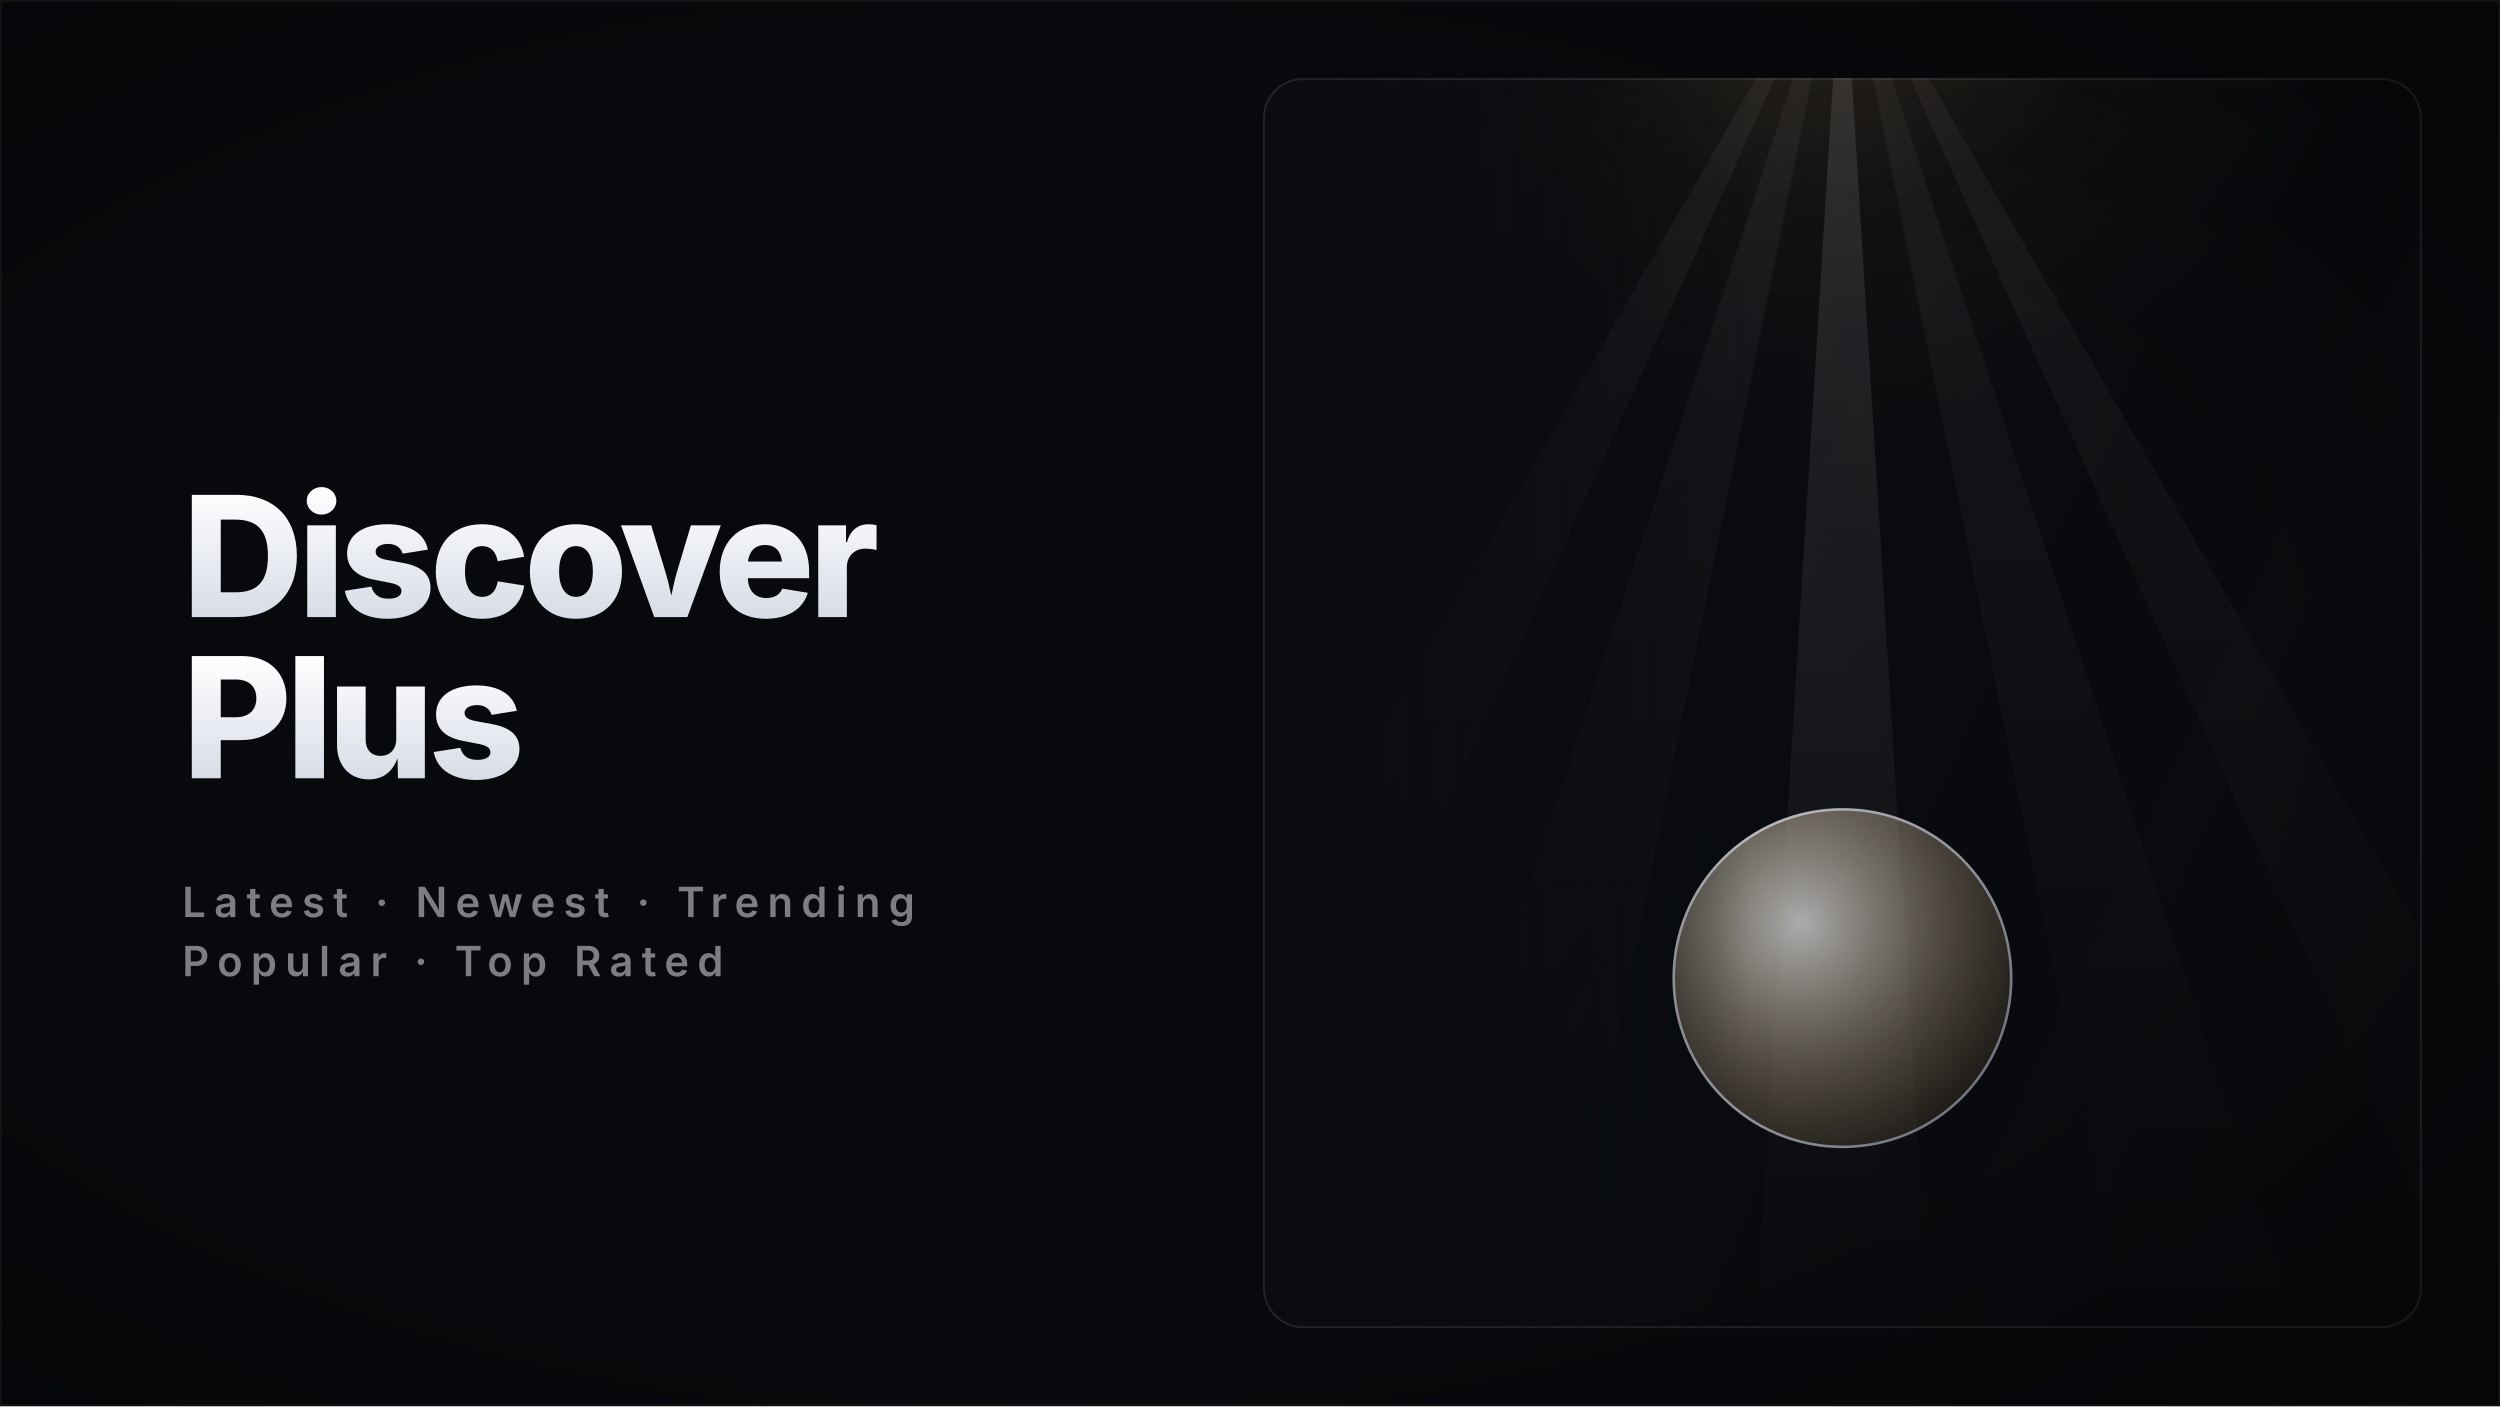
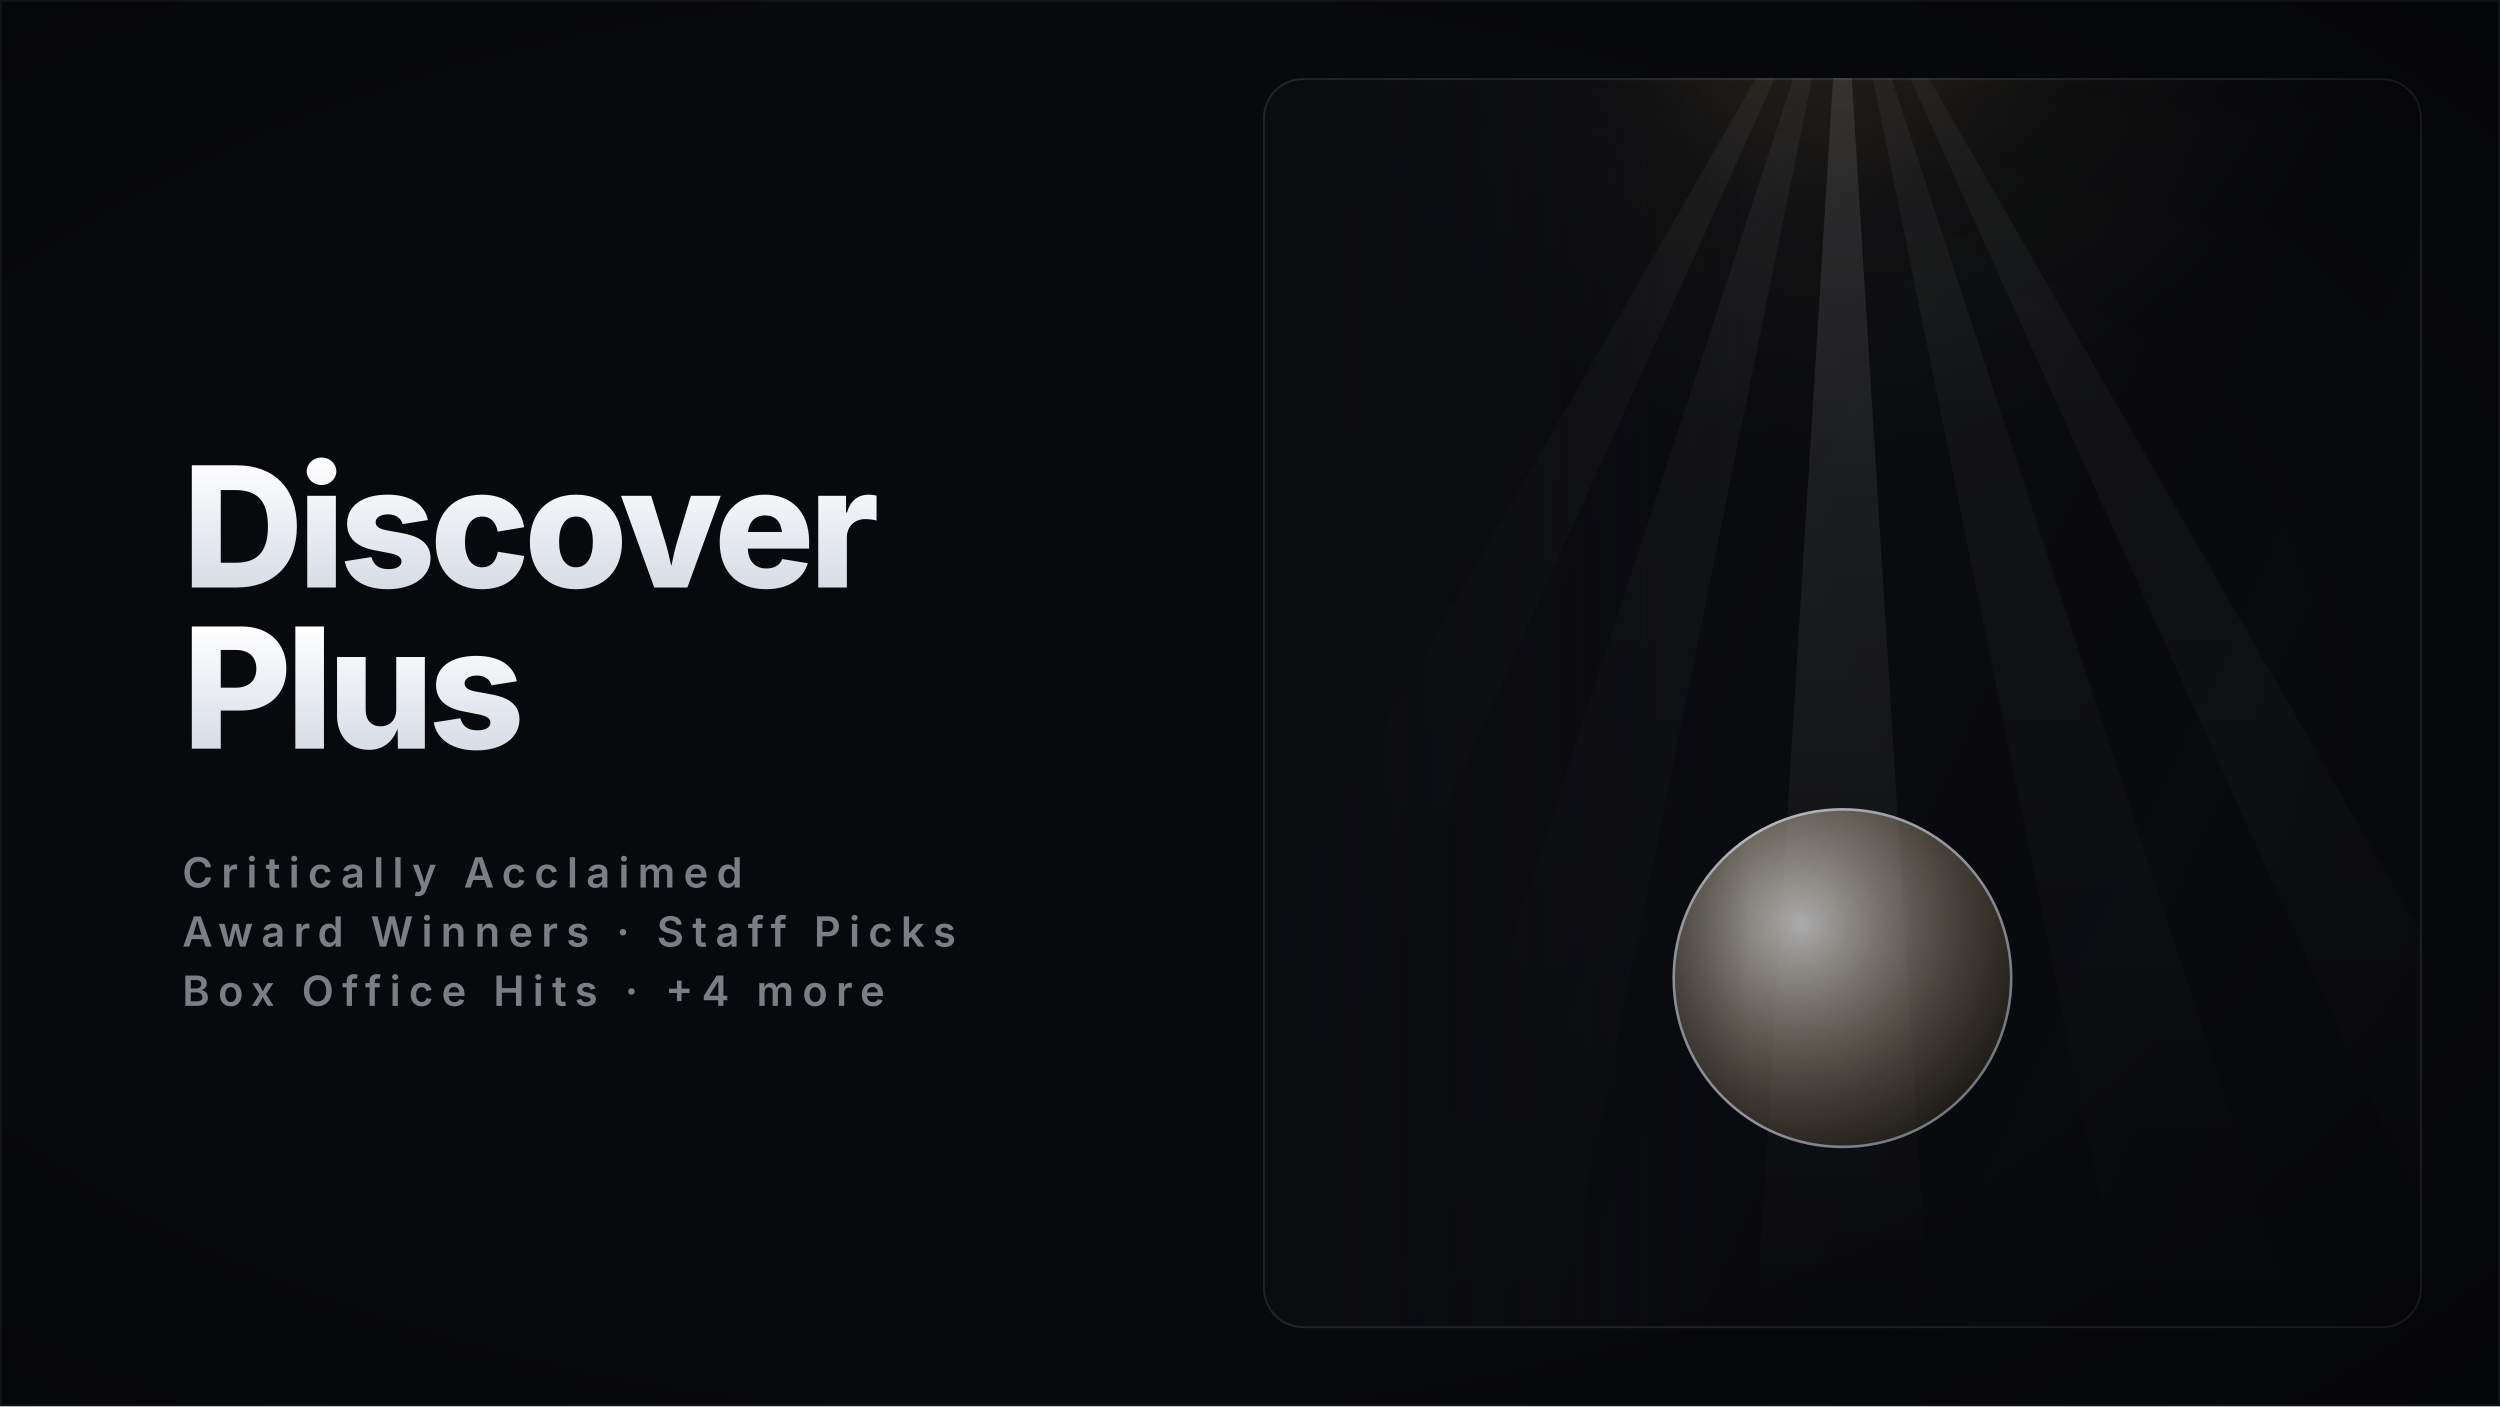
<svg xmlns="http://www.w3.org/2000/svg" width="1920" height="1080" viewBox="0 0 1920 1080" role="img" aria-label="Discover Plus — movies collection cover" shape-rendering="geometricPrecision" text-rendering="geometricPrecision">
  <defs>
    <linearGradient id="titleFill" x1="0" y1="0" x2="0" y2="1">
      <stop offset="0" stop-color="#FFFFFF" />
      <stop offset="1" stop-color="#D7DCE6" />
    </linearGradient>
    <linearGradient id="feather" x1="0" y1="0" x2="1" y2="0">
      <stop offset="0" stop-color="#0B0C10" stop-opacity="1" />
      <stop offset="0.6" stop-color="#0B0C10" stop-opacity="0.55" />
      <stop offset="1" stop-color="#0B0C10" stop-opacity="0" />
    </linearGradient>
    <linearGradient id="panelShade" x1="0" y1="0" x2="1" y2="0.5">
      <stop offset="0" stop-color="rgba(6,7,10,0)" />
      <stop offset="1" stop-color="rgba(6,7,10,0.42)" />
    </linearGradient>
    <radialGradient id="vignette" cx="0.42" cy="0.5" r="0.85">
      <stop offset="0.55" stop-color="rgba(0,0,0,0)" />
      <stop offset="1" stop-color="rgba(0,0,0,0.45)" />
    </radialGradient>
    <clipPath id="cardClip">
      <rect x="970" y="60" width="890" height="960" rx="30" />
    </clipPath>
    <linearGradient id="ivoryS" x1="0" y1="0" x2="1" y2="1">
      <stop offset="0" stop-color="#FFFFFF" />
      <stop offset="1" stop-color="#9AA2B4" />
    </linearGradient>
    <radialGradient id="glow" cx="0.5" cy="0.5" r="0.5">
      <stop offset="0" stop-color="#C8A96A" stop-opacity="0.26" />
      <stop offset="0.55" stop-color="#C8A96A" stop-opacity="0.05" />
      <stop offset="1" stop-color="#C8A96A" stop-opacity="0" />
    </radialGradient>
    <linearGradient id="beamG" x1="0" y1="0" x2="0" y2="1">
      <stop offset="0" stop-color="#FFFFFF" stop-opacity="0.34" />
      <stop offset="1" stop-color="#FFFFFF" stop-opacity="0" />
    </linearGradient>
    <linearGradient id="barG" x1="0" y1="1" x2="0" y2="0">
      <stop offset="0" stop-color="#3A3F4D" />
      <stop offset="0.6" stop-color="#C9CEDB" />
      <stop offset="1" stop-color="#FFFFFF" />
    </linearGradient>
    <linearGradient id="colG" x1="0" y1="1" x2="0" y2="0">
      <stop offset="0" stop-color="#4A5060" stop-opacity="0.85" />
      <stop offset="1" stop-color="#E8ECF4" />
    </linearGradient>
    <radialGradient id="disc" cx="0.38" cy="0.34" r="0.75">
      <stop offset="0" stop-color="#FFFFFF" stop-opacity="0.9" />
      <stop offset="1" stop-color="#C8A96A" stop-opacity="0.12" />
    </radialGradient>
    <style>
      .glow { animation: glowPulse 11s ease-in-out infinite; }
      @keyframes glowPulse { 0%,100% { opacity: 0.68; } 50% { opacity: 1; } }
      @media (prefers-reduced-motion: reduce) { .glow { animation: none; } }
    </style>
  </defs>
  <rect x="0" y="0" width="1920" height="1080" fill="#08090C" />
  <rect x="970" y="60" width="890" height="960" rx="30" fill="#0B0C10" />
  <g clip-path="url(#cardClip)">
    <g>
      <circle cx="1415" cy="-55.2" r="403.2" fill="url(#glow)" class="glow" />
      <polygon points="1415,-55.2 796.5,1020 930,1020" fill="url(#beamG)" opacity="0.2" />
      <polygon points="1415,-55.2 1063.5,1020 1197,1020" fill="url(#beamG)" opacity="0.2" />
      <polygon points="1415,-55.2 1348.3,1020 1481.8,1020" fill="url(#beamG)" opacity="0.46" />
      <polygon points="1415,-55.2 1633.1,1020 1766.6,1020" fill="url(#beamG)" opacity="0.2" />
      <polygon points="1415,-55.2 1900.1,1020 2033.6,1020" fill="url(#beamG)" opacity="0.2" />
      <circle cx="1415" cy="751.2" r="129.6" fill="url(#disc)" />
      <circle cx="1415" cy="751.2" r="129.6" fill="none" stroke="url(#ivoryS)" stroke-width="2" />
      <line x1="970" y1="751.2" x2="1860" y2="751.2" stroke="url(#ivoryS)" stroke-width="2" opacity="0.5" />
    </g>
    <rect x="970" y="60" width="890" height="960" fill="url(#panelShade)" />
    <rect x="970" y="60" width="373.8" height="960" fill="url(#feather)" />
  </g>
  <rect x="970.75" y="60.75" width="888.5" height="958.5" rx="30" fill="none" stroke="rgba(255,255,255,0.10)" stroke-width="1.5" />
  <rect x="0" y="0" width="1920" height="1080" fill="url(#vignette)" />
  <g>
-     <text x="140" y="473.9" font-family="Inter" font-size="129" font-weight="800" letter-spacing="-4.52" fill="url(#titleFill)">Discover</text>
-     <text x="140" y="597.7" font-family="Inter" font-size="129" font-weight="800" letter-spacing="-4.52" fill="url(#titleFill)">Plus</text>
-     <text x="140" y="704.3" font-family="Inter" font-size="32" font-weight="600" letter-spacing="6.40" fill="rgba(231,235,243,0.52)">Latest  ·  Newest  ·  Trending</text>
-     <text x="140" y="749.7" font-family="Inter" font-size="32" font-weight="600" letter-spacing="6.40" fill="rgba(231,235,243,0.52)">Popular  ·  Top Rated</text>
+     <text x="140" y="451.2" font-family="Inter" font-size="129" font-weight="800" letter-spacing="-4.52" fill="url(#titleFill)">Discover</text>
+     <text x="140" y="575" font-family="Inter" font-size="129" font-weight="800" letter-spacing="-4.52" fill="url(#titleFill)">Plus</text>
+     <text x="140" y="681.6" font-family="Inter" font-size="32" font-weight="600" letter-spacing="6.40" fill="rgba(231,235,243,0.52)">Critically Acclaimed</text>
+     <text x="140" y="727" font-family="Inter" font-size="32" font-weight="600" letter-spacing="6.40" fill="rgba(231,235,243,0.52)">Award Winners  ·  Staff Picks</text>
+     <text x="140" y="772.5" font-family="Inter" font-size="32" font-weight="600" letter-spacing="6.40" fill="rgba(231,235,243,0.52)">Box Office Hits  ·  +4 more</text>
  </g>
  <rect x="0.75" y="0.75" width="1918.5" height="1078.5" fill="none" stroke="rgba(255,255,255,0.05)" stroke-width="1.5" />
</svg>
